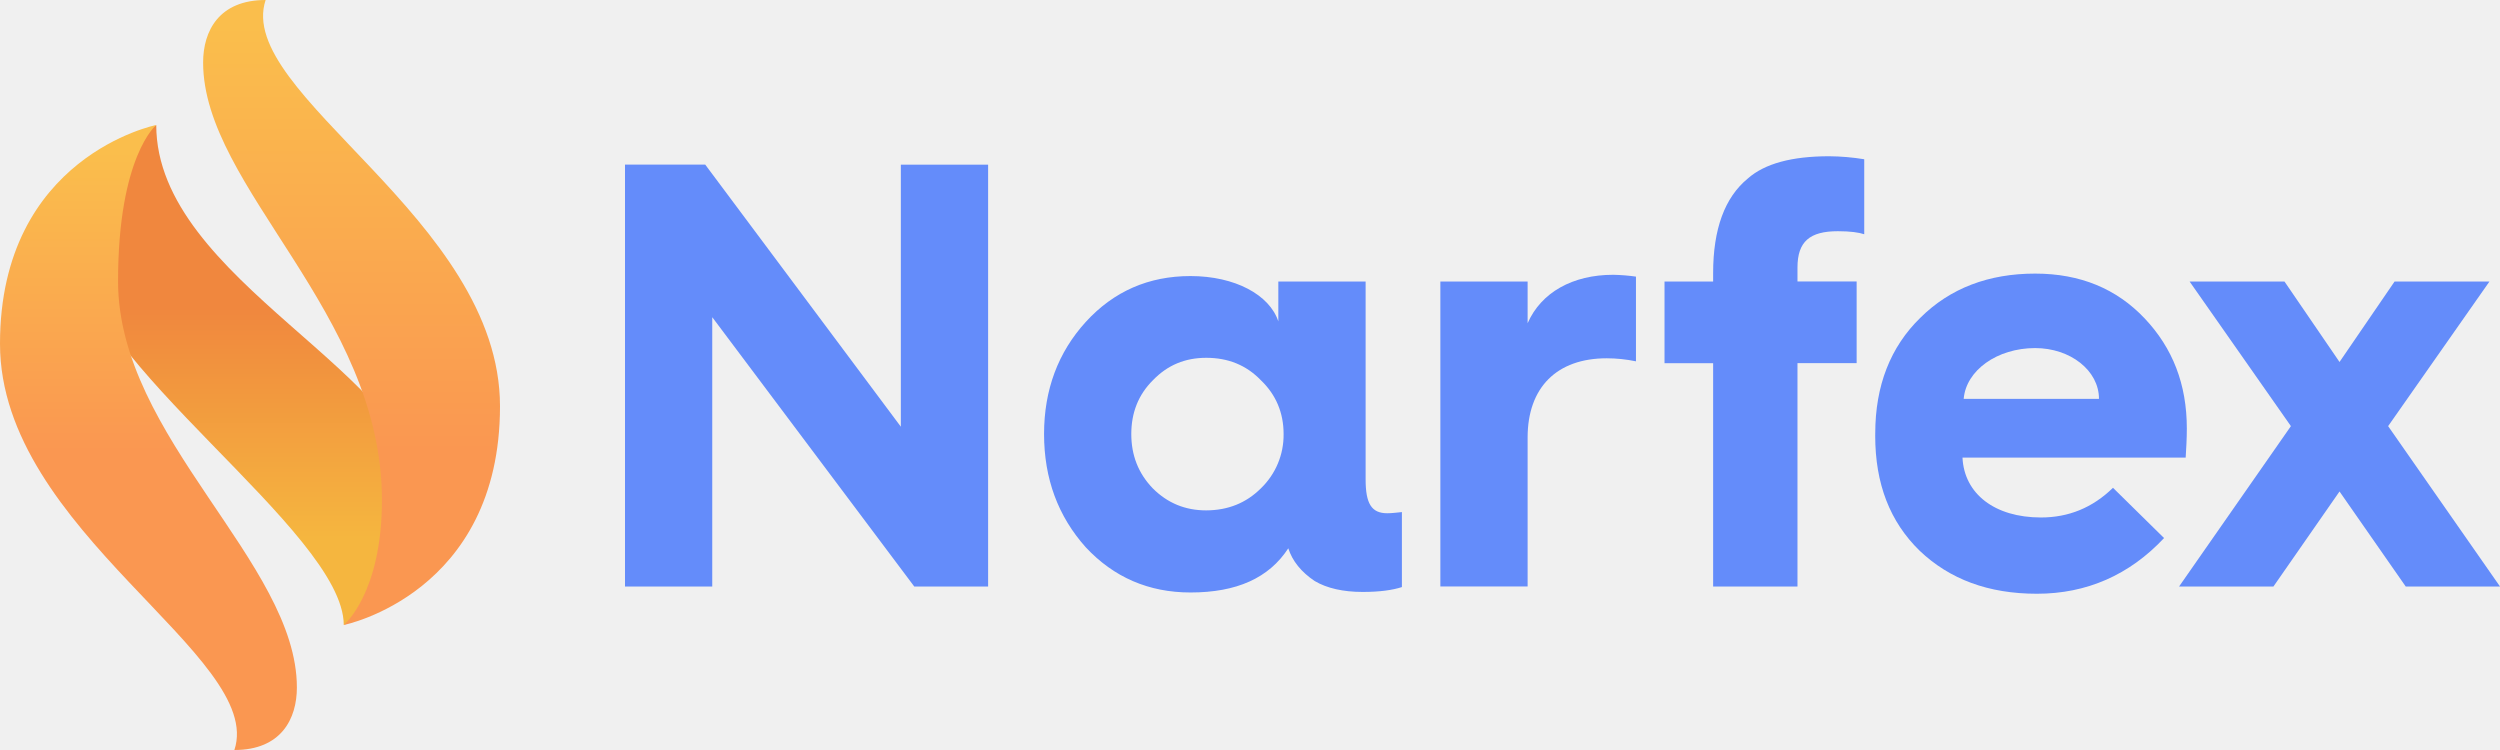
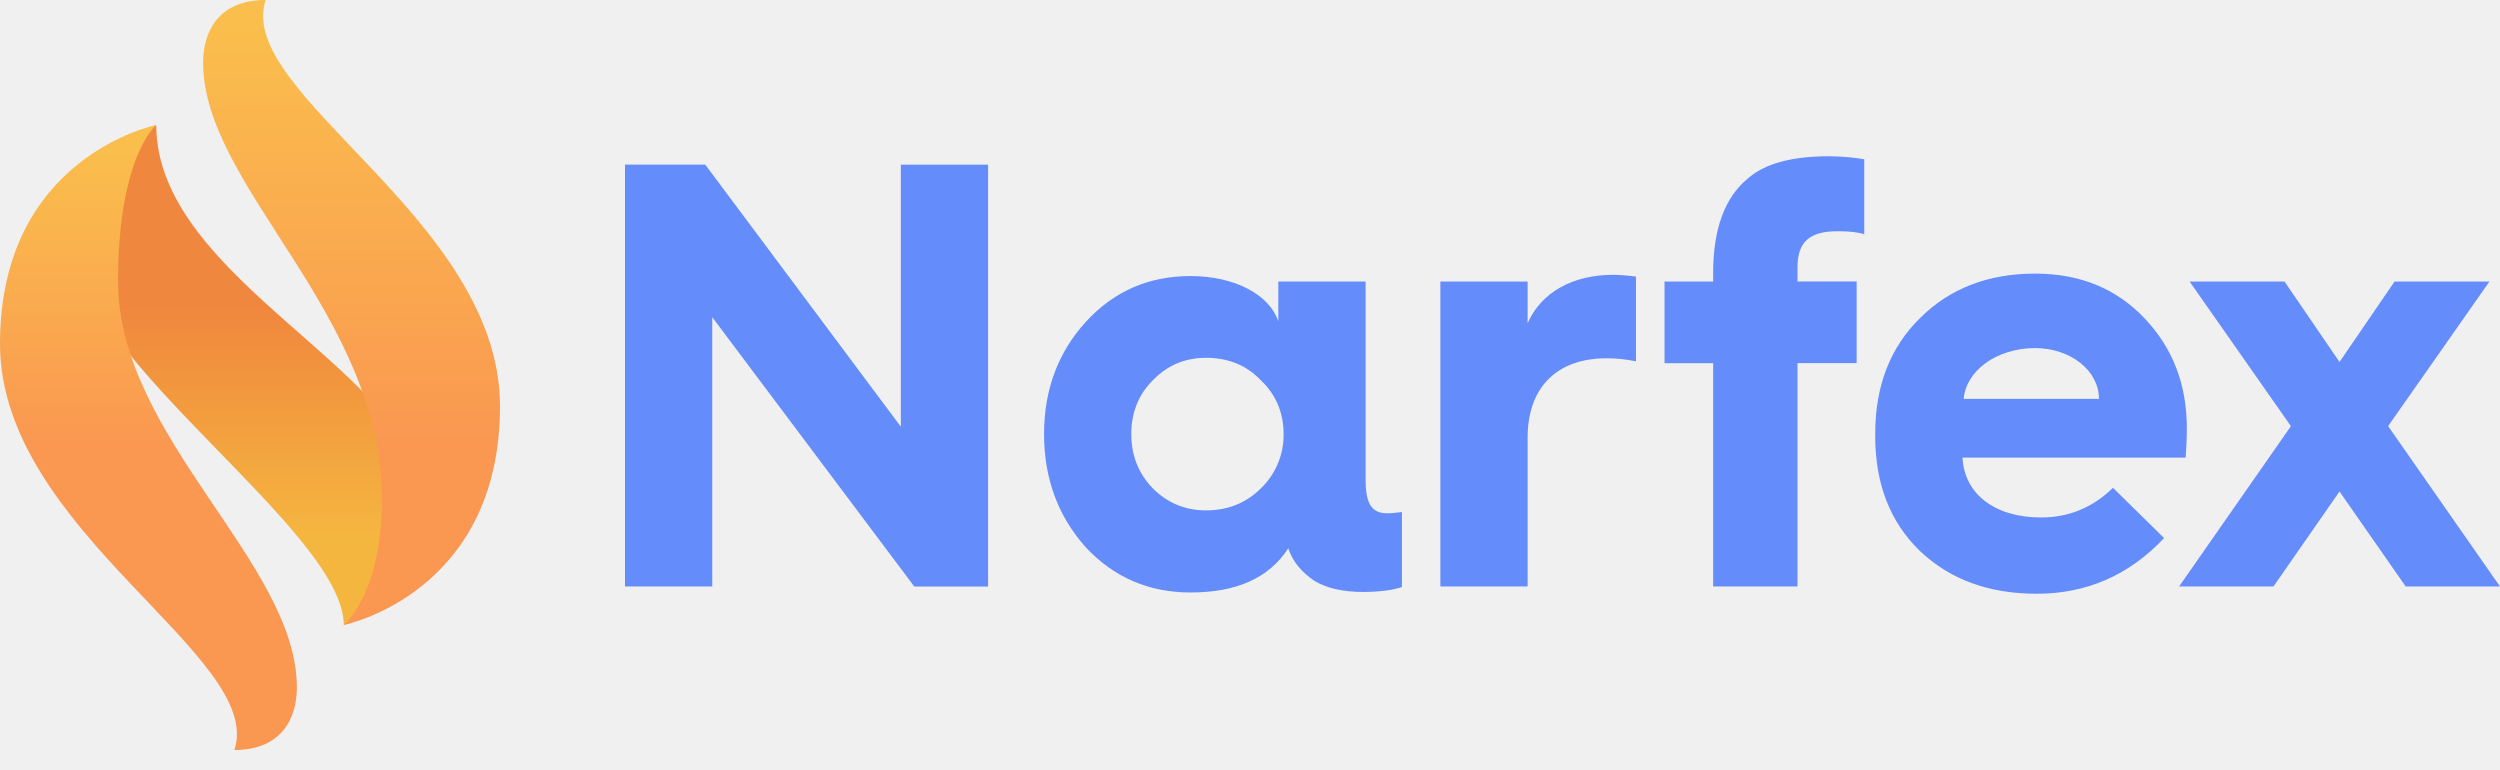
- <svg xmlns="http://www.w3.org/2000/svg" width="130" height="39" viewBox="0 0 130 39" fill="none">
+ <svg xmlns="http://www.w3.org/2000/svg" width="104" height="32" fill="none">
  <g clip-path="url(#clip0)">
-     <path d="M17.875 32.5C17.875 27.625 4.062 18.688 4.062 13C4.062 8.938 8.125 6.5 8.125 6.5C8.125 14.625 21.938 19.5 21.938 26C21.938 30.875 17.875 32.5 17.875 32.5Z" fill="url(#paint0_linear)" />
-     <path d="M12.188 39C13.812 34.125 0 27.625 0 17.875C0 8.125 8.125 6.5 8.125 6.5C8.125 6.5 6.139 8.115 6.139 14.625C6.139 22.75 15.438 29.25 15.438 35.75C15.438 37.375 14.625 39 12.188 39Z" fill="url(#paint1_linear)" />
-     <path d="M13.812 0C12.188 4.875 26 11.375 26 21.125C26 30.875 17.875 32.5 17.875 32.5C17.875 32.5 19.861 30.875 19.861 26C19.861 16.25 10.562 9.75 10.562 3.25C10.562 1.625 11.375 0 13.812 0Z" fill="url(#paint2_linear)" />
-     <path d="M32.5 30.498V8.56H36.672L46.844 22.189V8.564H51.382V30.501H47.543L37.037 16.494V30.498H32.5Z" fill="#648CFA" />
-     <path d="M56.454 16.747C57.917 15.141 59.742 14.355 61.905 14.355C64.219 14.355 66.016 15.33 66.473 16.712V14.639H71.012V24.928C71.012 26.187 71.316 26.689 72.138 26.689C72.351 26.689 72.625 26.658 72.899 26.628V30.528C72.412 30.687 71.741 30.781 70.858 30.781C69.854 30.781 69.001 30.592 68.361 30.212C67.661 29.741 67.204 29.174 66.991 28.512C65.986 30.056 64.31 30.809 61.905 30.809C59.742 30.809 57.916 30.024 56.454 28.453C55.023 26.848 54.291 24.897 54.291 22.567C54.291 20.27 55.023 18.32 56.454 16.747ZM65.56 25.4C65.941 25.034 66.244 24.594 66.448 24.107C66.652 23.62 66.754 23.096 66.747 22.567C66.747 21.465 66.351 20.522 65.56 19.767C64.798 18.98 63.854 18.606 62.724 18.606C61.628 18.606 60.714 18.983 59.953 19.771C59.191 20.526 58.827 21.469 58.827 22.57C58.827 23.672 59.191 24.617 59.953 25.403C60.714 26.159 61.628 26.54 62.724 26.54C63.854 26.536 64.799 26.156 65.56 25.4Z" fill="#648CFA" />
-     <path d="M74.899 30.498V14.639H79.436V16.808C80.138 15.204 81.782 14.289 83.882 14.289C84.28 14.296 84.677 14.328 85.07 14.384V18.789C84.57 18.685 84.06 18.632 83.549 18.631C80.959 18.631 79.436 20.143 79.436 22.753V30.495L74.899 30.498Z" fill="#648CFA" />
-     <path d="M89.083 30.498V18.886H86.555V14.639H89.083V14.198C89.083 11.901 89.692 10.264 90.88 9.288C91.763 8.502 93.193 8.125 95.114 8.125C95.726 8.13 96.336 8.182 96.94 8.281V12.181C96.666 12.087 96.209 12.023 95.57 12.023C94.108 12.023 93.469 12.559 93.469 13.912V14.636H96.545V18.883H93.469V30.498H89.083Z" fill="#648CFA" />
-     <path d="M97.513 22.536C97.513 20.051 98.305 18.037 99.858 16.524C101.411 14.98 103.422 14.227 105.827 14.227C108.172 14.227 110.061 15.014 111.521 16.556C112.982 18.098 113.715 19.985 113.715 22.282C113.715 22.817 113.684 23.322 113.655 23.794H102.049C102.14 25.681 103.724 26.909 106.131 26.909C107.561 26.909 108.812 26.405 109.875 25.365L112.531 27.979C110.731 29.9 108.506 30.875 105.918 30.875C103.391 30.875 101.381 30.12 99.825 28.641C98.271 27.13 97.511 25.148 97.511 22.661L97.513 22.536ZM109.147 20.741C109.147 19.263 107.654 18.1 105.827 18.1C103.847 18.1 102.234 19.263 102.112 20.741H109.147Z" fill="#648CFA" />
-     <path d="M113.312 30.498L119.127 22.159L113.859 14.639H118.793L121.655 18.823L124.518 14.639H129.452L124.183 22.159L130 30.498H125.097L121.655 25.557L118.219 30.498H113.312Z" fill="#648CFA" />
+     <path d="M14.3 26c0-3.9-11.05-11.05-11.05-15.6 0-3.25 3.25-5.2 3.25-5.2 0 6.5 11.05 10.4 11.05 15.6 0 3.9-3.25 5.2-3.25 5.2z" fill="url(#paint0_linear)" />
+     <path d="M9.75 31.2C11.05 27.3 0 22.1 0 14.3c0-7.8 6.5-9.1 6.5-9.1s-1.589 1.292-1.589 6.5c0 6.5 7.439 11.7 7.439 16.9 0 1.3-.65 2.6-2.6 2.6z" fill="url(#paint1_linear)" />
+     <path d="M11.05 0c-1.3 3.9 9.75 9.1 9.75 16.9 0 7.8-6.5 9.1-6.5 9.1s1.589-1.3 1.589-5.2c0-7.8-7.439-13-7.439-18.2 0-1.3.65-2.6 2.6-2.6z" fill="url(#paint2_linear)" />
+     <path d="M26 24.398V6.848h3.338l8.137 10.903v-10.9h3.63V24.4h-3.07L29.63 13.195v11.203H26zM45.163 13.397c1.17-1.284 2.63-1.913 4.361-1.913 1.851 0 3.289.78 3.654 1.885v-1.658h3.631v8.231c0 1.008.243 1.41.901 1.41.17 0 .39-.025.61-.05v3.12c-.39.127-.927.203-1.634.203-.803 0-1.486-.151-1.997-.455-.56-.377-.926-.83-1.096-1.36-.805 1.235-2.145 1.837-4.069 1.837-1.73 0-3.191-.628-4.36-1.885-1.146-1.284-1.731-2.845-1.731-4.708 0-1.838.585-3.398 1.73-4.657zm7.285 6.923a3.08 3.08 0 00.95-2.266c0-.882-.317-1.636-.95-2.24-.61-.63-1.365-.929-2.269-.929-.877 0-1.608.302-2.217.931-.609.604-.9 1.359-.9 2.24 0 .882.291 1.638.9 2.266.61.605 1.34.91 2.217.91.904-.003 1.66-.307 2.269-.912zM59.919 24.398V11.711h3.63v1.736c.561-1.284 1.877-2.015 3.557-2.015.318.005.635.03.95.075v3.524a6.058 6.058 0 00-1.217-.127c-2.072 0-3.29 1.21-3.29 3.299v6.193l-3.63.002zM71.267 24.398v-9.29h-2.023v-3.397h2.023v-.353c0-1.837.487-3.147 1.437-3.928.706-.628 1.85-.93 3.387-.93.49.004.978.046 1.461.125v3.12c-.219-.076-.585-.126-1.096-.126-1.17 0-1.68.428-1.68 1.51v.58h2.46v3.398h-2.46v9.291h-3.51zM78.01 18.029c0-1.988.634-3.6 1.877-4.81 1.242-1.235 2.85-1.837 4.775-1.837 1.876 0 3.387.63 4.555 1.863 1.17 1.234 1.755 2.743 1.755 4.58 0 .429-.024.833-.048 1.21H81.64c.073 1.51 1.34 2.492 3.265 2.492 1.144 0 2.145-.403 2.995-1.235l2.125 2.091c-1.44 1.537-3.22 2.317-5.29 2.317-2.022 0-3.63-.604-4.875-1.787-1.243-1.209-1.851-2.795-1.851-4.784l.002-.1zm9.307-1.436c0-1.183-1.194-2.113-2.655-2.113-1.584 0-2.875.93-2.972 2.113h5.627z" fill="#648CFA" />
+     <path d="M90.65 24.398l4.652-6.67-4.215-6.017h3.948l2.289 3.347 2.29-3.347h3.947l-4.215 6.016L104 24.398h-3.923l-2.753-3.952-2.749 3.952H90.65z" fill="#648CFA" />
  </g>
  <defs>
-     <linearGradient id="paint0_linear" x1="13" y1="28" x2="13" y2="16" gradientUnits="userSpaceOnUse">
+     <linearGradient id="paint0_linear" x1="10.4" y1="22.4" x2="10.4" y2="12.8" gradientUnits="userSpaceOnUse">
      <stop stop-color="#F5B63F" />
      <stop offset="1" stop-color="#F0873E" />
    </linearGradient>
-     <linearGradient id="paint1_linear" x1="7.719" y1="7.834" x2="7.719" y2="23.5" gradientUnits="userSpaceOnUse">
+     <linearGradient id="paint1_linear" x1="6.175" y1="6.267" x2="6.175" y2="18.8" gradientUnits="userSpaceOnUse">
      <stop stop-color="#FABE4C" />
      <stop offset="1" stop-color="#FA9751" />
    </linearGradient>
-     <linearGradient id="paint2_linear" x1="18.281" y1="1.334" x2="18.281" y2="23.5" gradientUnits="userSpaceOnUse">
+     <linearGradient id="paint2_linear" x1="14.625" y1="1.067" x2="14.625" y2="18.8" gradientUnits="userSpaceOnUse">
      <stop stop-color="#FABE4C" />
      <stop offset="1" stop-color="#FA9751" />
    </linearGradient>
    <clipPath id="clip0">
-       <rect width="130" height="39" fill="white" />
+       <path fill="#fff" d="M0 0h104v31.2H0z" />
    </clipPath>
  </defs>
</svg>
